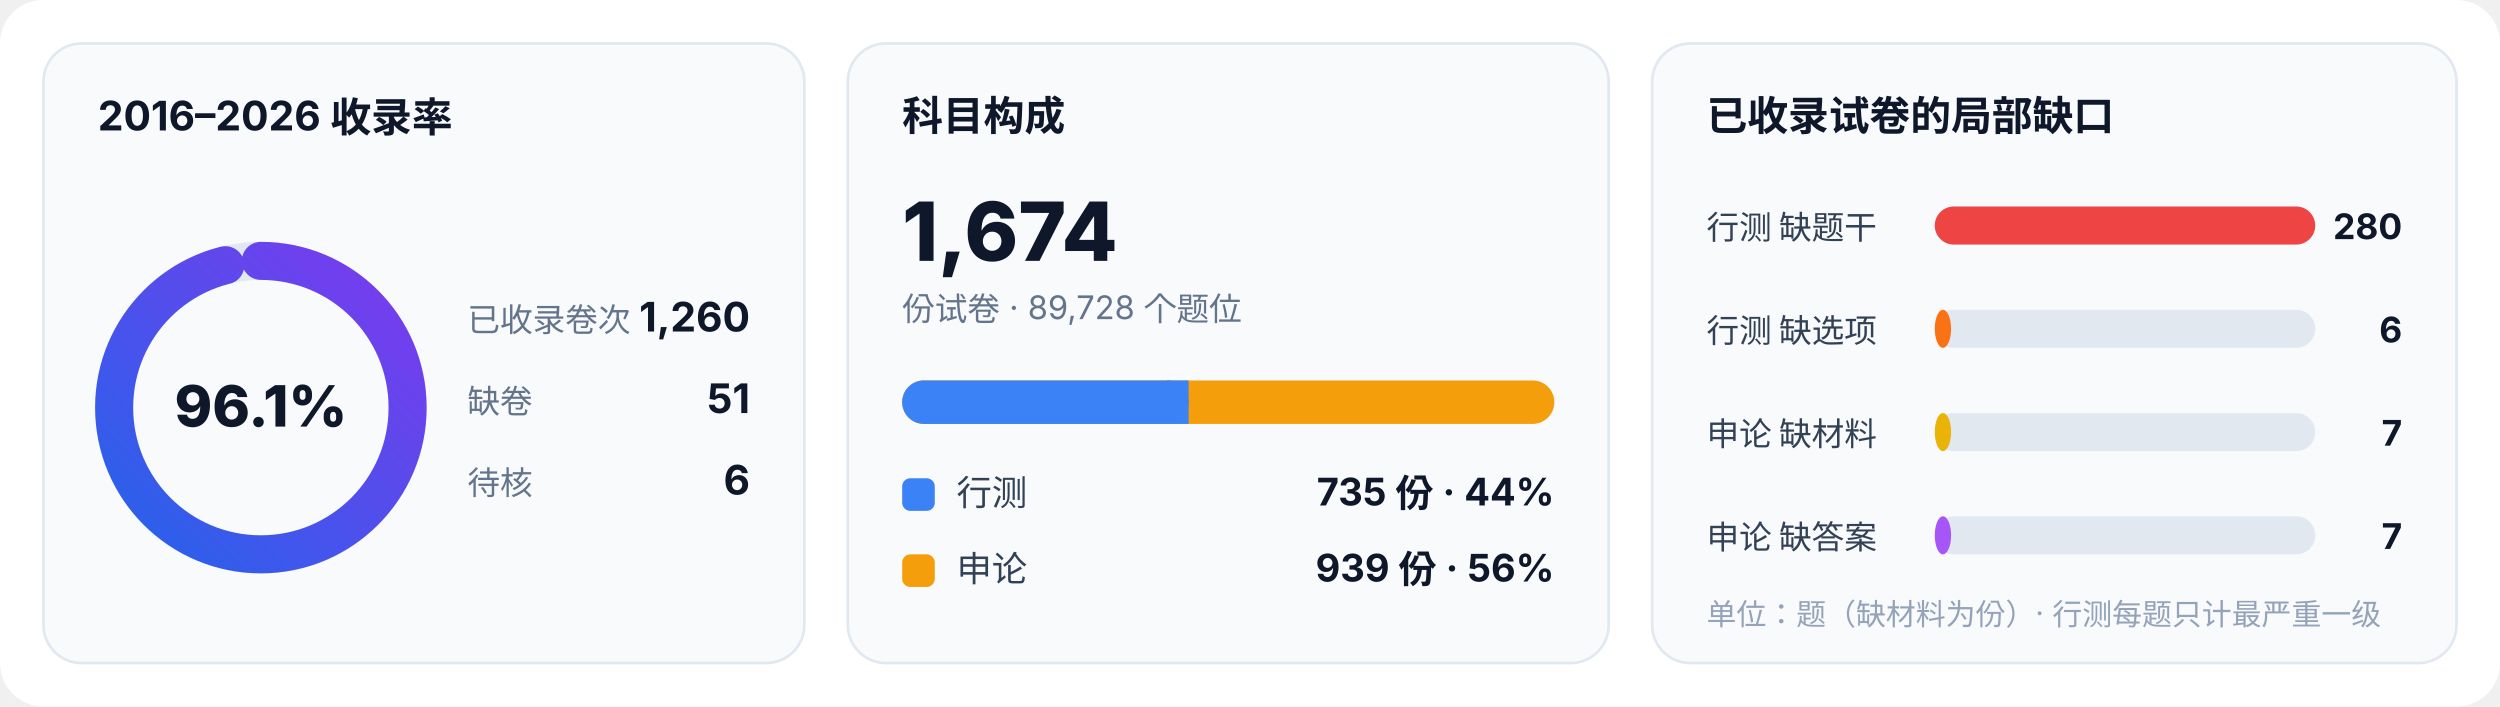
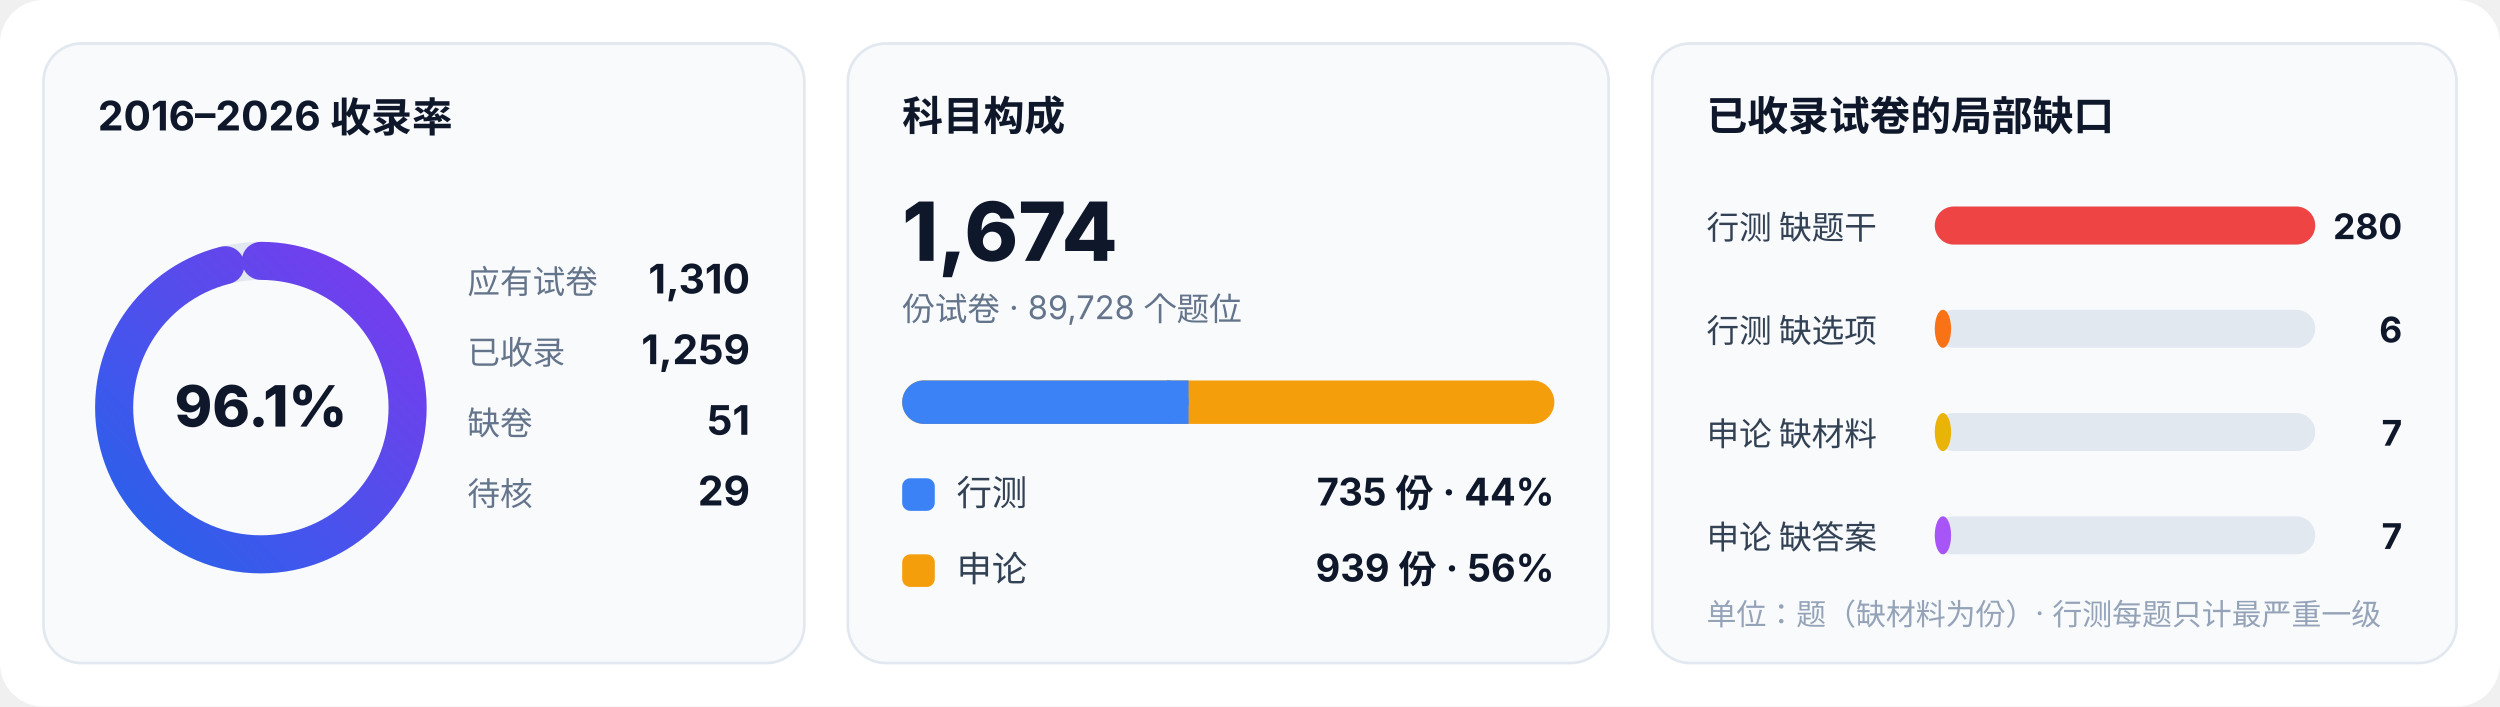
<svg xmlns="http://www.w3.org/2000/svg" width="920" height="260" viewBox="0 0 920 260" font-family="-apple-system,BlinkMacSystemFont,'Segoe UI','PingFang SC','Microsoft YaHei',sans-serif">
  <defs>
    <linearGradient id="ring" x1="0" y1="0" x2="1" y2="1">
      <stop offset="0" stop-color="#2563eb" />
      <stop offset="1" stop-color="#7c3aed" />
    </linearGradient>
  </defs>
  <rect width="920" height="260" rx="16" fill="#ffffff" />
  <rect x="16" y="16" width="280" height="228" rx="14" fill="#f8fafc" stroke="#e2e8f0" />
  <text x="36" y="48" font-size="15" font-weight="700" fill="#0f172a">2016–2026 收录率</text>
  <circle cx="96" cy="150" r="54" fill="none" stroke="#e2e8f0" stroke-width="14" />
  <circle cx="96" cy="150" r="54" fill="none" stroke="url(#ring)" stroke-width="14" stroke-linecap="round" stroke-dasharray="326.1 339.3" transform="rotate(-90 96 150)" />
  <text x="96" y="157" font-size="21" font-weight="800" fill="#0f172a" text-anchor="middle">96.1%</text>
-   <text x="172" y="122" font-size="12" fill="#64748b">已收录卷次</text>
-   <text x="276" y="122" font-size="15" font-weight="700" fill="#0f172a" text-anchor="end">1,260</text>
-   <text x="172" y="152" font-size="12" fill="#64748b">缺卷</text>
-   <text x="276" y="152" font-size="15" font-weight="700" fill="#0f172a" text-anchor="end">51</text>
-   <text x="172" y="182" font-size="12" fill="#64748b">待核</text>
-   <text x="276" y="182" font-size="15" font-weight="700" fill="#0f172a" text-anchor="end">6</text>
+   <text x="172" y="108" font-size="12" fill="#64748b">应有试卷</text>
+   <text x="276" y="108" font-size="15" font-weight="700" fill="#0f172a" text-anchor="end">1,310</text>
+   <text x="172" y="134" font-size="12" fill="#64748b">已收录</text>
+   <text x="276" y="134" font-size="15" font-weight="700" fill="#0f172a" text-anchor="end">1,259</text>
+   <text x="172" y="160" font-size="12" fill="#64748b">缺卷</text>
+   <text x="276" y="160" font-size="15" font-weight="700" fill="#0f172a" text-anchor="end">51</text>
+   <text x="172" y="186" font-size="12" fill="#64748b">待核</text>
+   <text x="276" y="186" font-size="15" font-weight="700" fill="#0f172a" text-anchor="end">29</text>
  <rect x="312" y="16" width="280" height="228" rx="14" fill="#f8fafc" stroke="#e2e8f0" />
  <text x="332" y="48" font-size="15" font-weight="700" fill="#0f172a">科目构成</text>
  <text x="332" y="96" font-size="30" font-weight="800" fill="#0f172a">1,674</text>
  <text x="332" y="118" font-size="12" fill="#64748b">份试卷 · 89,728 个题位</text>
  <rect x="332" y="140" width="240" height="16" rx="8" fill="#f59e0b" />
  <rect x="332" y="140" width="105.4" height="16" rx="8" fill="#3b82f6" />
  <rect x="429.4" y="140" width="8" height="16" fill="#3b82f6" />
  <rect x="332" y="176" width="12" height="12" rx="3" fill="#3b82f6" />
  <text x="352" y="186" font-size="13" fill="#334155">行测</text>
  <text x="572" y="186" font-size="14" font-weight="700" fill="#0f172a" text-anchor="end">735 份 · 44%</text>
  <rect x="332" y="204" width="12" height="12" rx="3" fill="#f59e0b" />
  <text x="352" y="214" font-size="13" fill="#334155">申论</text>
  <text x="572" y="214" font-size="14" font-weight="700" fill="#0f172a" text-anchor="end">939 份 · 56%</text>
  <rect x="608" y="16" width="296" height="228" rx="14" fill="#f8fafc" stroke="#e2e8f0" />
  <text x="628" y="48" font-size="15" font-weight="700" fill="#0f172a">已收录试卷的局部缺口</text>
  <text x="628" y="88" font-size="12" fill="#334155">行测 缺题干</text>
  <rect x="712" y="76" width="140" height="14" rx="7" fill="#e2e8f0" />
  <rect x="712" y="76" width="140.0" height="14" rx="7" fill="#ef4444" />
  <text x="884" y="88" font-size="13" font-weight="700" fill="#0f172a" text-anchor="end">280</text>
  <text x="628" y="126" font-size="12" fill="#334155">行测 缺选项</text>
  <rect x="712" y="114" width="140" height="14" rx="7" fill="#e2e8f0" />
  <rect x="712" y="114" width="6.0" height="14" rx="7" fill="#f97316" />
  <text x="884" y="126" font-size="13" font-weight="700" fill="#0f172a" text-anchor="end">6</text>
  <text x="628" y="164" font-size="12" fill="#334155">申论 缺材料</text>
  <rect x="712" y="152" width="140" height="14" rx="7" fill="#e2e8f0" />
  <rect x="712" y="152" width="6.0" height="14" rx="7" fill="#eab308" />
  <text x="884" y="164" font-size="13" font-weight="700" fill="#0f172a" text-anchor="end">7</text>
  <text x="628" y="202" font-size="12" fill="#334155">申论 缺答案</text>
  <rect x="712" y="190" width="140" height="14" rx="7" fill="#e2e8f0" />
  <rect x="712" y="190" width="6.0" height="14" rx="7" fill="#a855f7" />
  <text x="884" y="202" font-size="13" font-weight="700" fill="#0f172a" text-anchor="end">7</text>
  <text x="628" y="230" font-size="11" fill="#94a3b8">单位：题（缺材料为份）· 行测每题只计最严重一级</text>
</svg>
